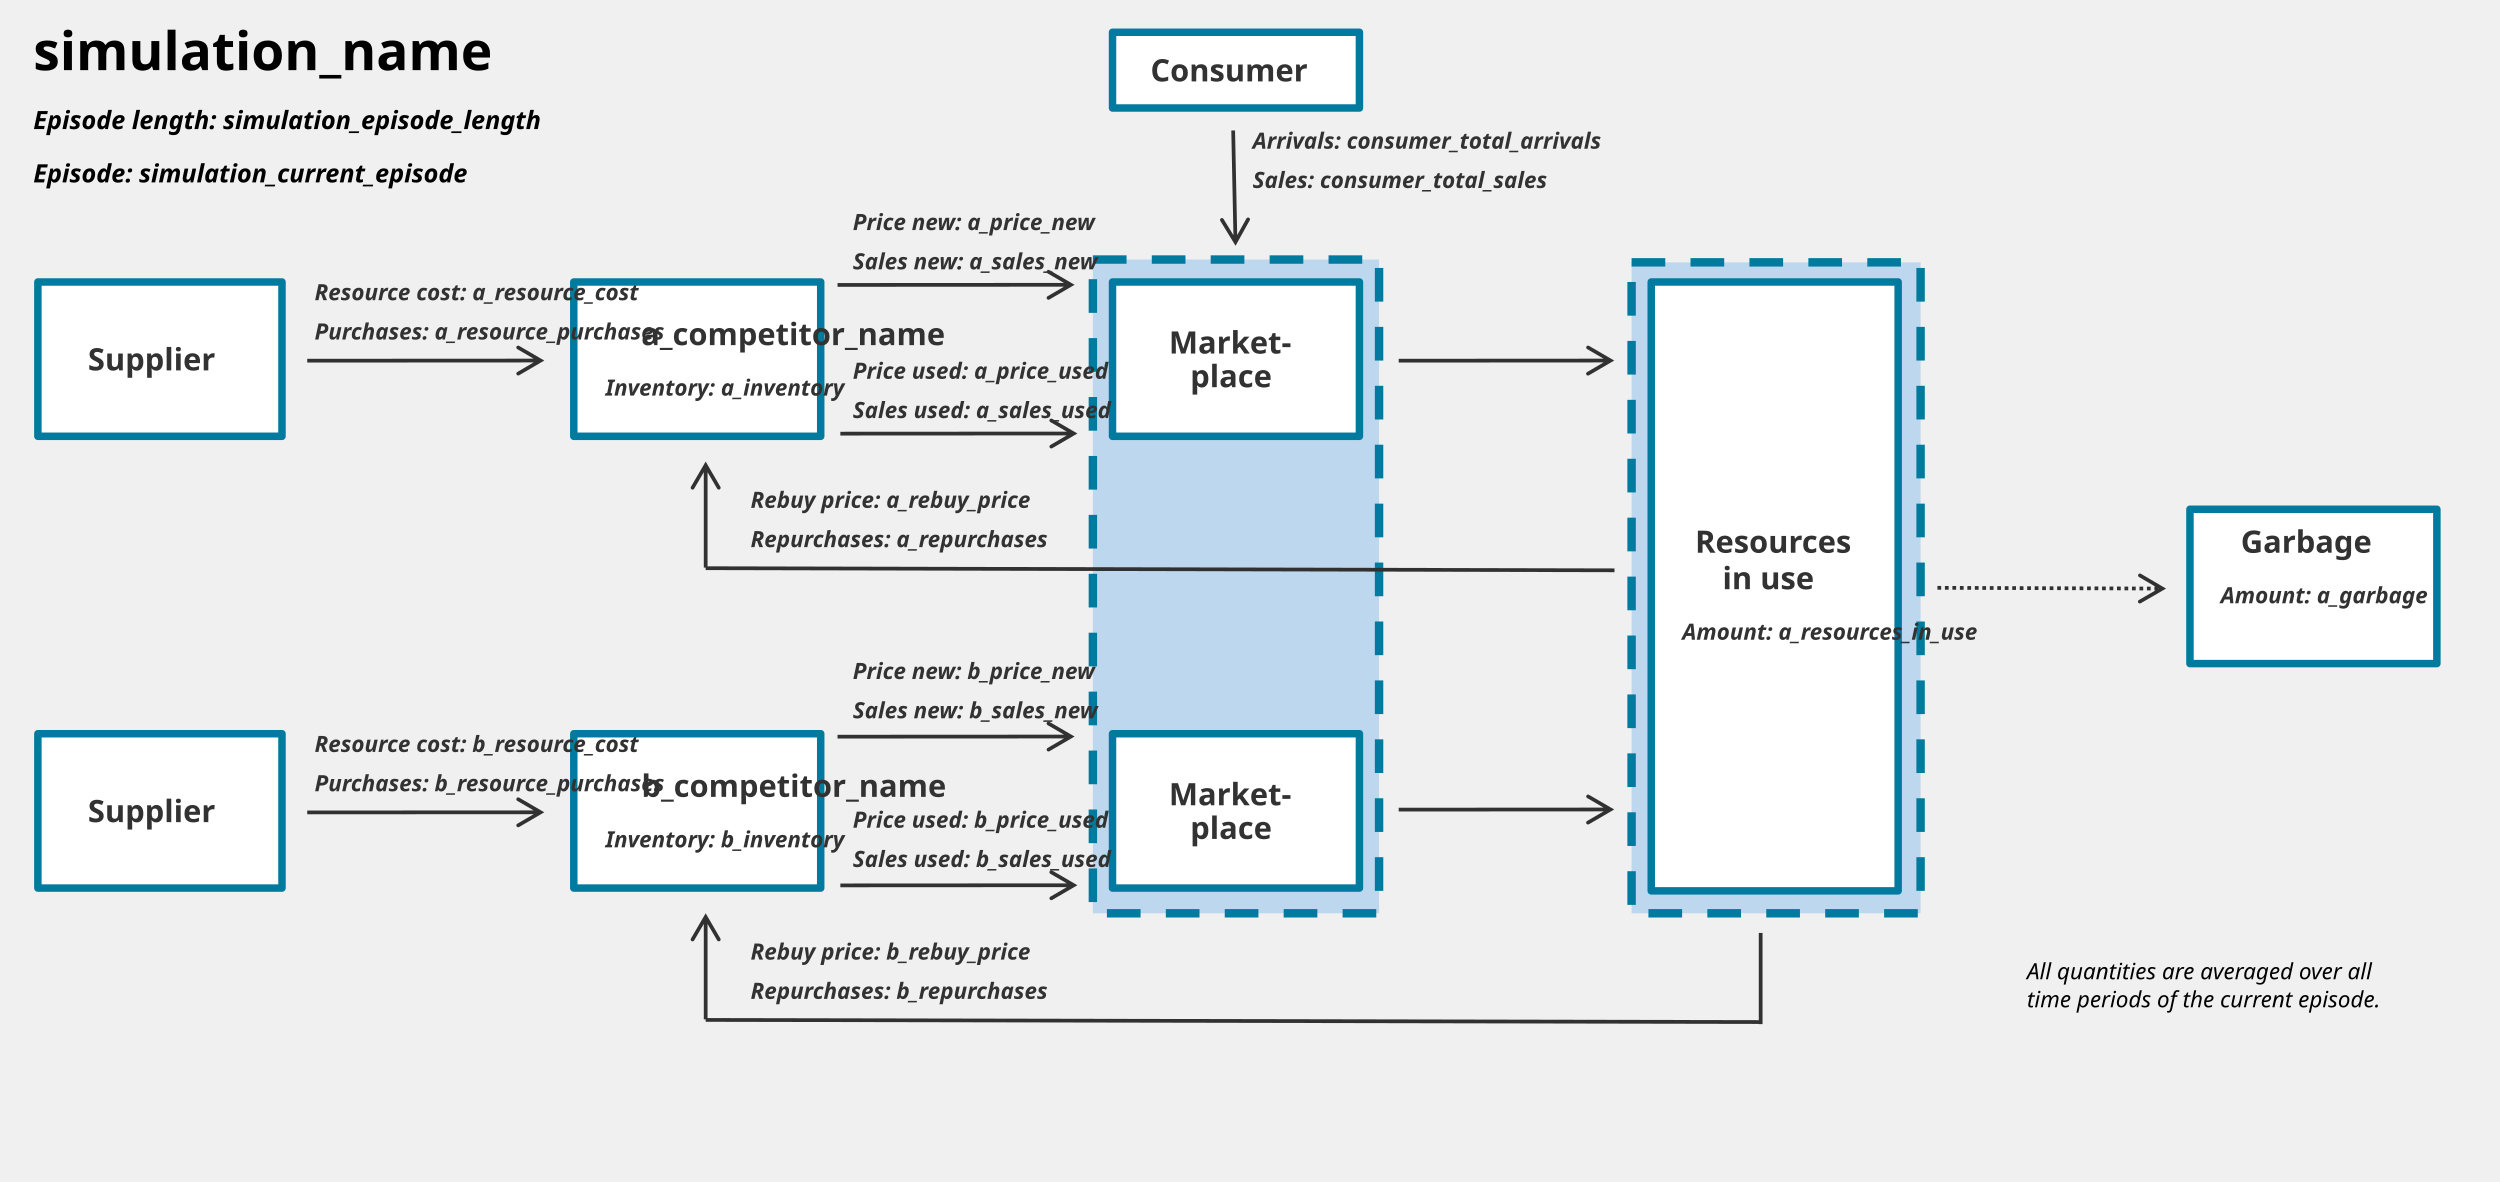
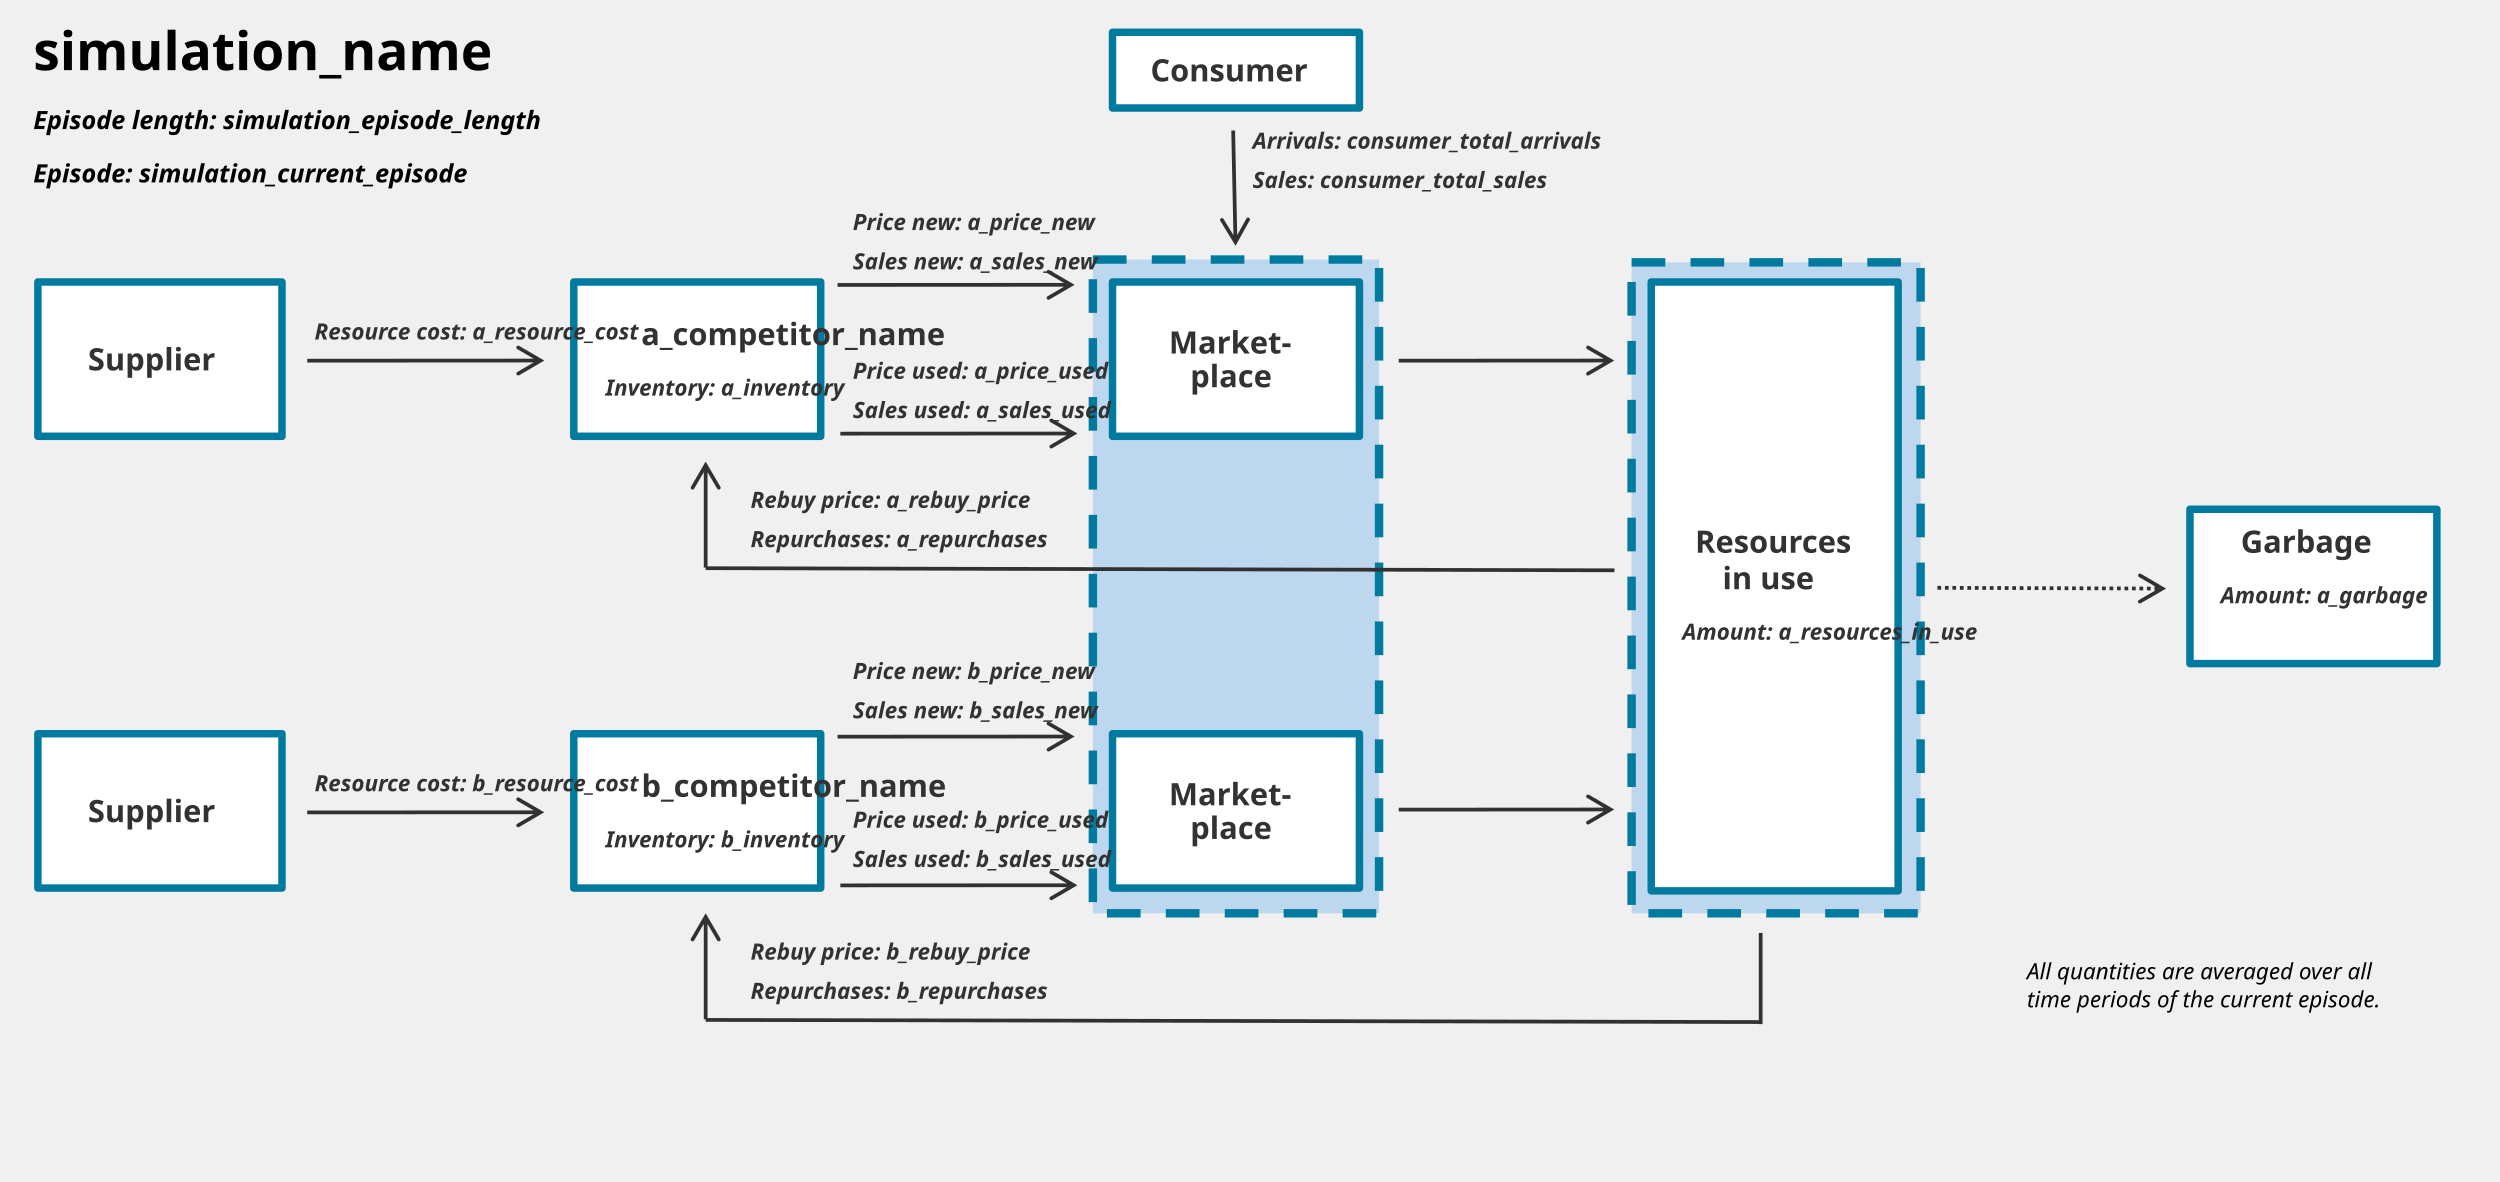
<svg xmlns="http://www.w3.org/2000/svg" width="891" height="421" overflow="hidden">
  <g transform="translate(-68 -72)">
    <path stroke="#007A9E" stroke-width="3" stroke-miterlimit="8" stroke-dasharray="12 9" fill="#BDD7EE" d="M649.5 165.5h103v232h-103zM457.5 164.5h102v233h-102z" />
    <path stroke="#007A9E" stroke-width="2.667" stroke-linejoin="round" stroke-miterlimit="10" fill="#FFF" d="M81.5 172.5h87v55h-87z" />
    <text fill="#323232" font-family="Verdana,Verdana_MSFontService,sans-serif" font-weight="700" font-size="11" transform="translate(99.324 204)">Supplier</text>
    <path stroke="#007A9E" stroke-width="2.667" stroke-linejoin="round" stroke-miterlimit="10" fill="#FFF" d="M272.5 172.5h88v55h-88z" />
    <text fill="#323232" font-family="Verdana,Verdana_MSFontService,sans-serif" font-weight="700" font-size="11" transform="translate(296.526 195)">a_competitor_name
			<tspan font-style="italic" font-size="8" x="-12.747" y="18"> Inventory: a_inventory</tspan>
    </text>
    <path stroke="#007A9E" stroke-width="2.667" stroke-linejoin="round" stroke-miterlimit="10" fill="#FFF" d="M848.5 253.5h88v55h-88z" />
    <text fill="#323232" font-family="Verdana,Verdana_MSFontService,sans-serif" font-weight="700" font-size="11" transform="translate(866.611 269)">Garbage
			<tspan font-style="italic" font-size="8" x="-7.167" y="18"> Amount: a_garbage</tspan>
    </text>
    <path stroke="#007A9E" stroke-width="2.667" stroke-linejoin="round" stroke-miterlimit="10" fill="#FFF" d="M656.5 172.5h88v217h-88z" />
    <text fill="#323232" font-family="Verdana,Verdana_MSFontService,sans-serif" font-weight="700" font-size="11" transform="translate(672.136 269)">Resources
			<tspan x="9.753" y="13">in use</tspan>
      <tspan font-style="italic" font-size="8" x="-4.58" y="31">Amount: a_resources_in_use</tspan>
    </text>
    <path stroke="#007A9E" stroke-width="2.667" stroke-linejoin="round" stroke-miterlimit="10" fill="#FFF" d="M464.5 172.5h88v55h-88z" />
    <text fill="#323232" font-family="Verdana,Verdana_MSFontService,sans-serif" font-weight="700" font-size="11" transform="translate(484.601 198)">Market-
			<tspan x="7.587" y="12">place</tspan>
    </text>
    <path d="M177.5 201.216l83.163-.049-.001-1.333-83.162.048zm75.501 4.531l8.984-5.247-8.99-5.238a.667.667 0 00-.671 1.152l8.003 4.662v-1.151l-7.998 4.671a.667.667 0 00.672 1.151z" fill="#313131" />
-     <text fill="#323232" font-family="Verdana,Verdana_MSFontService,sans-serif" font-style="italic" font-weight="700" font-size="8" transform="translate(180.11 179)">Resource cost: a_resource_cost
- 			<tspan x="0" y="14">Purchases: a_resource_purchases</tspan>
-     </text>
+     <text fill="#323232" font-family="Verdana,Verdana_MSFontService,sans-serif" font-style="italic" font-weight="700" font-size="8" transform="translate(180.11 193)">Resource cost: a_resource_cost
+ 		</text>
    <path d="M758.502 280.833l1.334.005-.005 1.333-1.333-.004zm2.667.009l1.333.005-.004 1.333-1.334-.004zm2.667.009l1.333.005-.005 1.333-1.333-.005zm2.666.009l1.334.004-.005 1.334-1.333-.005zm2.667.009l1.333.004-.004 1.334-1.334-.005zm2.667.009l1.333.004-.005 1.334-1.333-.005zm2.666.009l1.334.004-.005 1.333-1.333-.004zm2.667.009l1.333.004-.004 1.333-1.334-.004zm2.667.008l1.333.005-.005 1.333-1.333-.004zm2.666.009l1.333.005-.004 1.333-1.333-.004zm2.667.009l1.333.005-.004 1.333-1.334-.004zm2.666.009l1.334.005-.005 1.333-1.333-.005zm2.667.009l1.333.004-.004 1.334-1.333-.005zm2.667.009l1.333.004-.004 1.334-1.334-.005zm2.666.009l1.334.004-.005 1.334-1.333-.005zm2.667.009l1.333.004-.004 1.333-1.333-.004zm2.667.008l1.333.005-.004 1.333-1.334-.004zm2.666.009l1.334.005-.005 1.333-1.333-.004zm2.667.009l1.333.005-.004 1.333-1.333-.004zm2.667.009l1.333.005-.004 1.333-1.334-.005zm2.666.009l1.334.004-.005 1.334-1.333-.005zm2.667.009l1.333.004-.004 1.334-1.333-.005zm2.667.009l1.333.004-.004 1.334-1.334-.005zm2.666.009l1.334.004-.005 1.333-1.333-.004zm2.667.009l1.333.004-.004 1.333-1.334-.004zm2.667.008l1.333.005-.005 1.333-1.333-.004zm2.666.009l1.334.005-.005 1.333-1.333-.004zm2.667.009l1.333.005-.004 1.333-1.334-.004zm2.667.009l1.333.005-.005 1.333-1.333-.005zm2.666.009l1.334.004-.005 1.334-1.333-.005zm2.667.009h.157l-.004 1.334-.158-.001zm-7.491-4.601l8.969 5.272-9.004 5.213a.667.667 0 11-.668-1.154l8.015-4.64-.004 1.152-7.984-4.694a.666.666 0 11.676-1.149z" fill="#313131" />
    <path d="M643.411 275.258L319.5 274.5" stroke="#313131" stroke-width="1.333" stroke-linejoin="round" stroke-miterlimit="10" fill="none" />
    <path d="M320.167 274.3v-36.48h-1.334v36.48zm4.576-28.816l-5.243-8.987-5.242 8.987a.667.667 0 101.151.672l4.667-8h-1.152l4.667 8a.667.667 0 101.152-.672zM508.167 118.486l.819 39.778-1.333.028-.819-39.778zm5.236 32.022l-5.056 9.093-5.427-8.877a.667.667 0 011.138-.696l4.83 7.902-1.151.024 4.501-8.094a.666.666 0 111.165.648z" fill="#313131" />
    <path stroke="#007A9E" stroke-width="2.667" stroke-linejoin="round" stroke-miterlimit="10" fill="#FFF" d="M464.5 83.5h88v27h-88z" />
    <text fill="#323232" font-family="Verdana,Verdana_MSFontService,sans-serif" font-weight="700" font-size="11" transform="translate(478.02 101)">Consumer</text>
    <path d="M366.5 174.216l83.163-.049-.001-1.333-83.162.048zm75.501 4.531l8.984-5.247-8.99-5.238a.667.667 0 00-.671 1.152l8.003 4.662v-1.151l-7.998 4.671a.667.667 0 00.672 1.151zM367.5 227.216l83.163-.049-.001-1.333-83.162.048zm75.501 4.531l8.984-5.247-8.99-5.238a.667.667 0 00-.671 1.152l8.003 4.662v-1.151l-7.998 4.671a.667.667 0 00.672 1.151zM566.5 201.216l75.48-.049v-1.333l-75.48.048zm67.82 4.532l8.983-5.248-8.99-5.237a.667.667 0 00-.672 1.152l8.004 4.661-.001-1.151-7.997 4.672a.667.667 0 10.672 1.15z" fill="#313131" />
    <text fill="#323232" font-family="Verdana,Verdana_MSFontService,sans-serif" font-style="italic" font-weight="700" font-size="8" transform="translate(371.931 207)">Price used: a_price_used
			<tspan x="0" y="14">Sales used: a_sales_used</tspan>
      <tspan x="0" y="-53">Price new: a_price_new</tspan>
      <tspan x="0" y="-39">Sales new: a_sales_new</tspan>
      <tspan x="142.51" y="-82">Arrivals: consumer_total_arrivals</tspan>
      <tspan x="142.51" y="-68">Sales: consumer_total_sales</tspan>
      <tspan x="-36.425" y="46">Rebuy price: a_rebuy_price</tspan>
      <tspan x="-36.425" y="60">Repurchases: a_repurchases</tspan>
      <tspan fill="#000" font-style="normal" font-size="19" x="-292.061" y="-110">simulation_name</tspan>
      <tspan fill="#000" font-size="9" x="-292.061" y="-89">Episode length: simulation_episode_length</tspan>
      <tspan fill="#000" font-size="9" x="-292.061" y="-70">Episode: simulation_current_episode</tspan>
    </text>
    <path stroke="#007A9E" stroke-width="2.667" stroke-linejoin="round" stroke-miterlimit="10" fill="#FFF" d="M81.5 333.5h87v55h-87z" />
    <text fill="#323232" font-family="Verdana,Verdana_MSFontService,sans-serif" font-weight="700" font-size="11" transform="translate(99.324 365)">Supplier</text>
    <path stroke="#007A9E" stroke-width="2.667" stroke-linejoin="round" stroke-miterlimit="10" fill="#FFF" d="M272.5 333.5h88v55h-88z" />
    <text fill="#323232" font-family="Verdana,Verdana_MSFontService,sans-serif" font-weight="700" font-size="11" transform="translate(296.612 356)">b_competitor_name
			<tspan font-style="italic" font-size="8" x="-12.833" y="18">Inventory: b_inventory</tspan>
    </text>
    <path stroke="#007A9E" stroke-width="2.667" stroke-linejoin="round" stroke-miterlimit="10" fill="#FFF" d="M464.5 333.5h88v55h-88z" />
    <text fill="#323232" font-family="Verdana,Verdana_MSFontService,sans-serif" font-weight="700" font-size="11" transform="translate(484.601 359)">Market-
			<tspan x="7.587" y="12">place</tspan>
    </text>
    <path d="M177.5 362.216l83.163-.049-.001-1.333-83.162.048zm75.501 4.531l8.984-5.247-8.99-5.238a.667.667 0 00-.671 1.152l8.003 4.662v-1.151l-7.998 4.671a.667.667 0 00.672 1.151z" fill="#313131" />
-     <text fill="#323232" font-family="Verdana,Verdana_MSFontService,sans-serif" font-style="italic" font-weight="700" font-size="8" transform="translate(180.11 340)">Resource cost: b_resource_cost
- 			<tspan x="0" y="14">Purchases: b_resource_purchases</tspan>
-     </text>
+     <text fill="#323232" font-family="Verdana,Verdana_MSFontService,sans-serif" font-style="italic" font-weight="700" font-size="8" transform="translate(180.11 354)">Resource cost: b_resource_cost
+ 		</text>
    <path d="M695.5 404.5v32.497M695.411 436.258L319.5 435.5" stroke="#313131" stroke-width="1.333" stroke-linejoin="round" stroke-miterlimit="10" fill="none" />
    <path d="M320.167 435.3v-36.48h-1.334v36.48zm4.576-28.816l-5.243-8.987-5.242 8.987a.667.667 0 101.151.672l4.667-8h-1.152l4.667 8a.667.667 0 101.152-.672zM366.5 335.216l83.163-.049-.001-1.333-83.162.048zm75.501 4.531l8.984-5.247-8.99-5.238a.667.667 0 00-.671 1.152l8.003 4.662v-1.151l-7.998 4.671a.667.667 0 00.672 1.151zM367.5 388.216l83.163-.049-.001-1.333-83.162.048zm75.501 4.531l8.984-5.247-8.99-5.238a.667.667 0 00-.671 1.152l8.003 4.662v-1.151l-7.998 4.671a.667.667 0 00.672 1.151zM566.5 361.216l75.48-.049v-1.333l-75.48.048zm67.82 4.532l8.983-5.248-8.99-5.237a.667.667 0 00-.672 1.152l8.004 4.661-.001-1.151-7.997 4.672a.667.667 0 10.672 1.15z" fill="#313131" />
    <text fill="#323232" font-family="Verdana,Verdana_MSFontService,sans-serif" font-style="italic" font-weight="700" font-size="8" transform="translate(371.931 367)">Price used: b_price_used
			<tspan x="0" y="14">Sales used: b_sales_used</tspan>
      <tspan x="0" y="-53">Price new: b_price_new</tspan>
      <tspan x="0" y="-39">Sales new: b_sales_new</tspan>
      <tspan x="-36.425" y="47">Rebuy price: b_rebuy_price</tspan>
      <tspan x="-36.425" y="61">Repurchases: b_repurchases</tspan>
      <tspan fill="#000" font-weight="400" x="418.467" y="54">All quantities are averaged over all </tspan>
      <tspan fill="#000" font-weight="400" x="418.467" y="64">time periods of the current episode.</tspan>
    </text>
  </g>
</svg>
